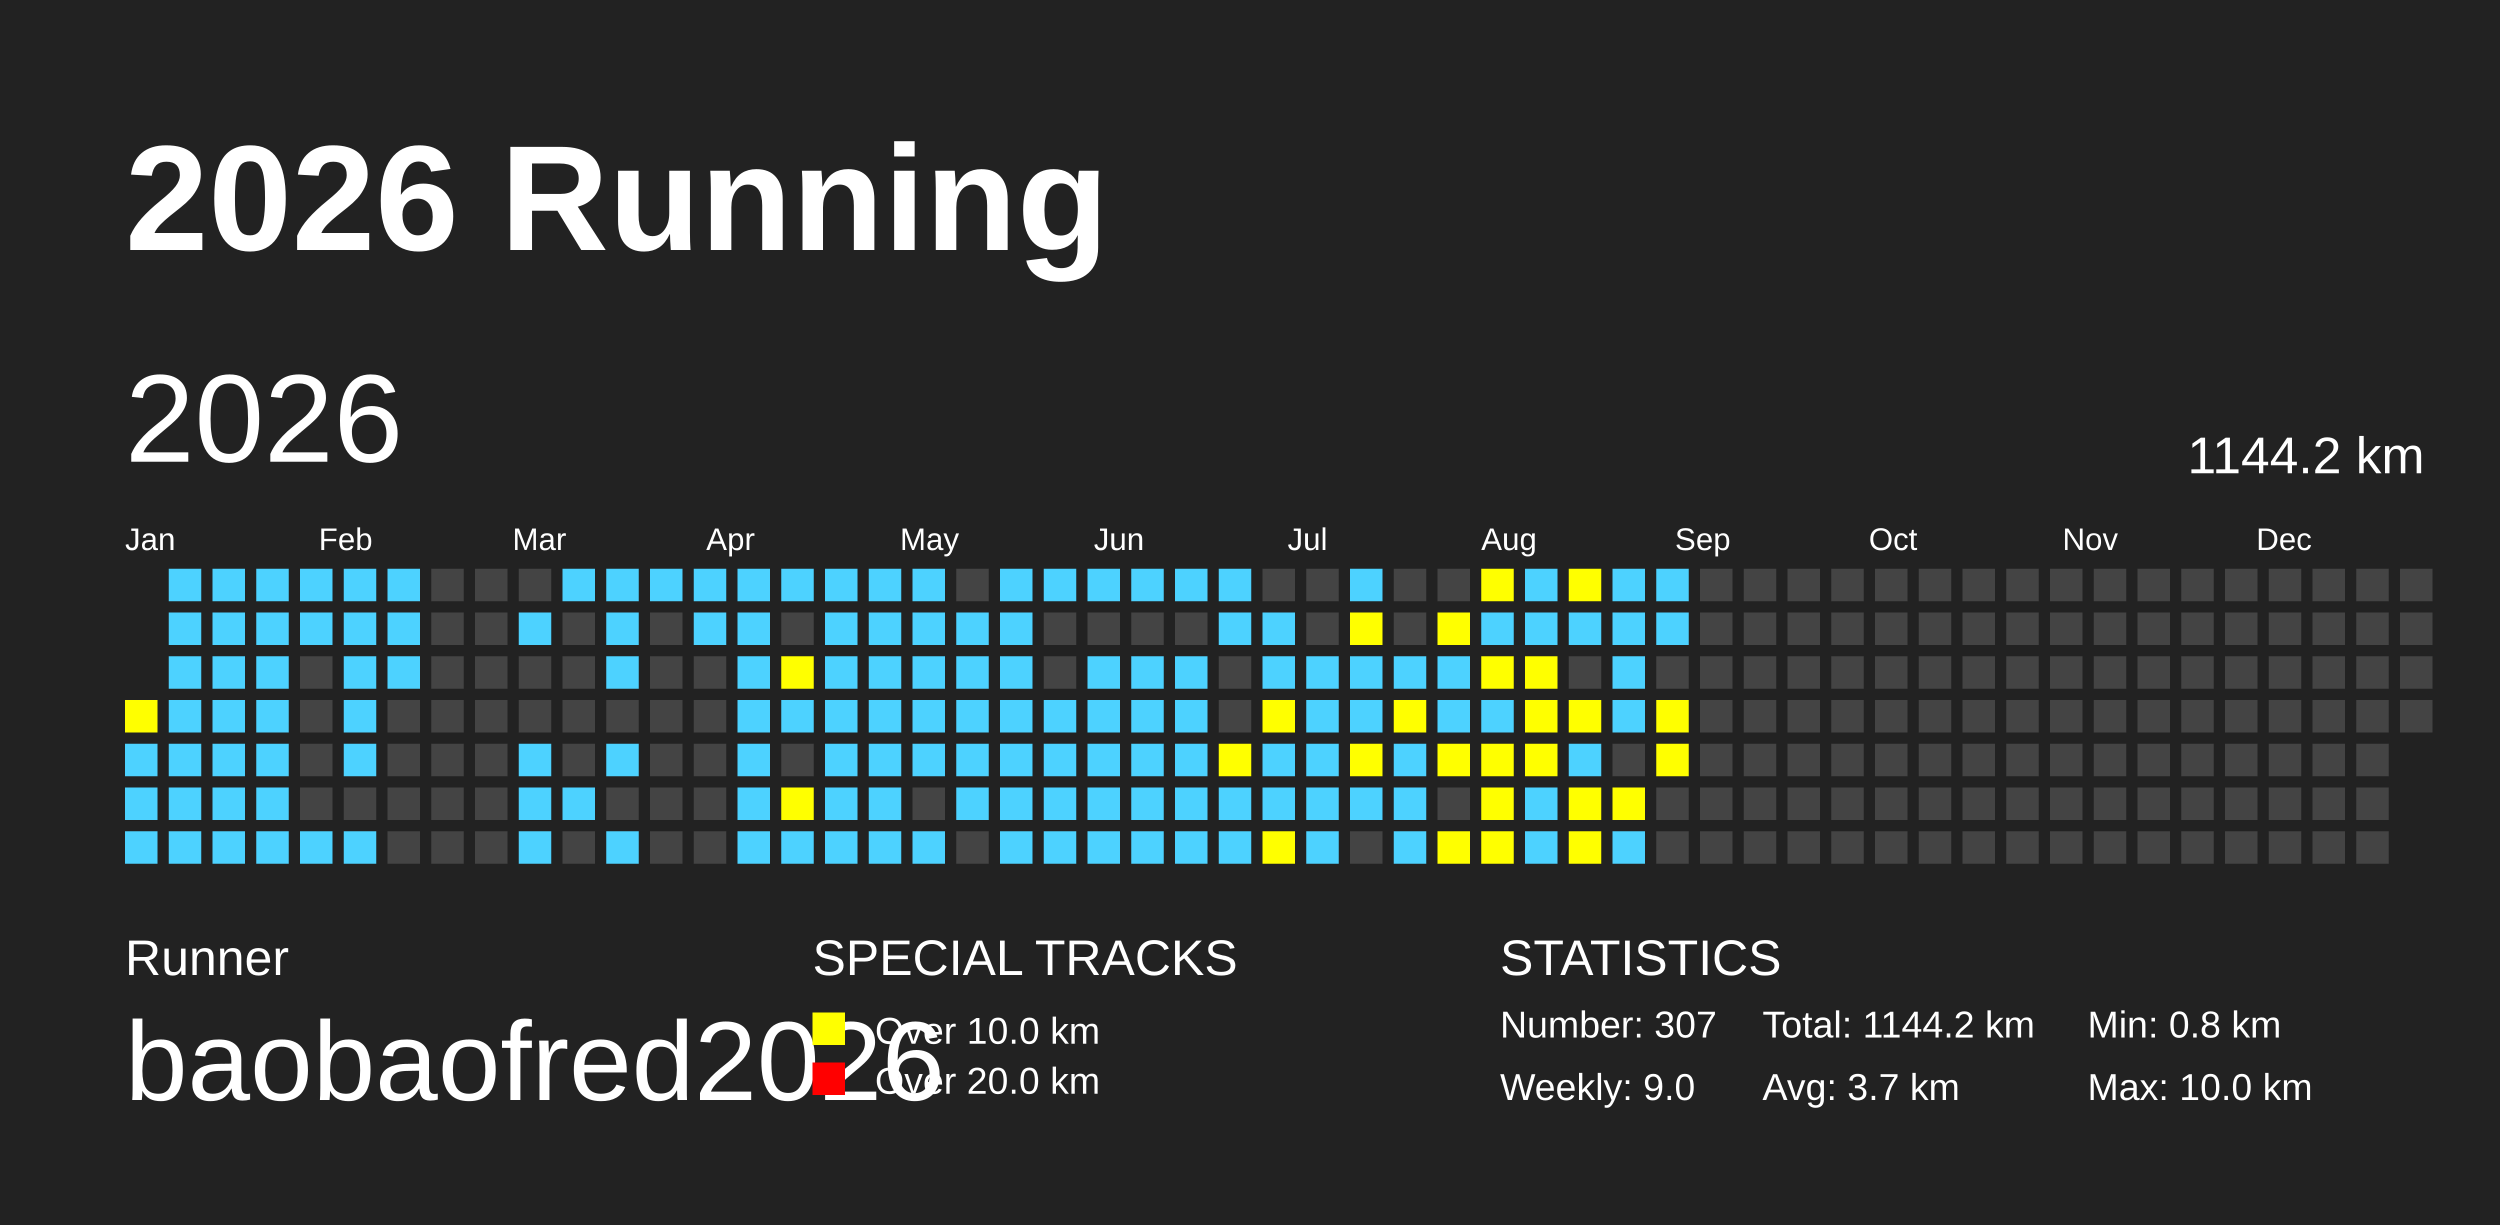
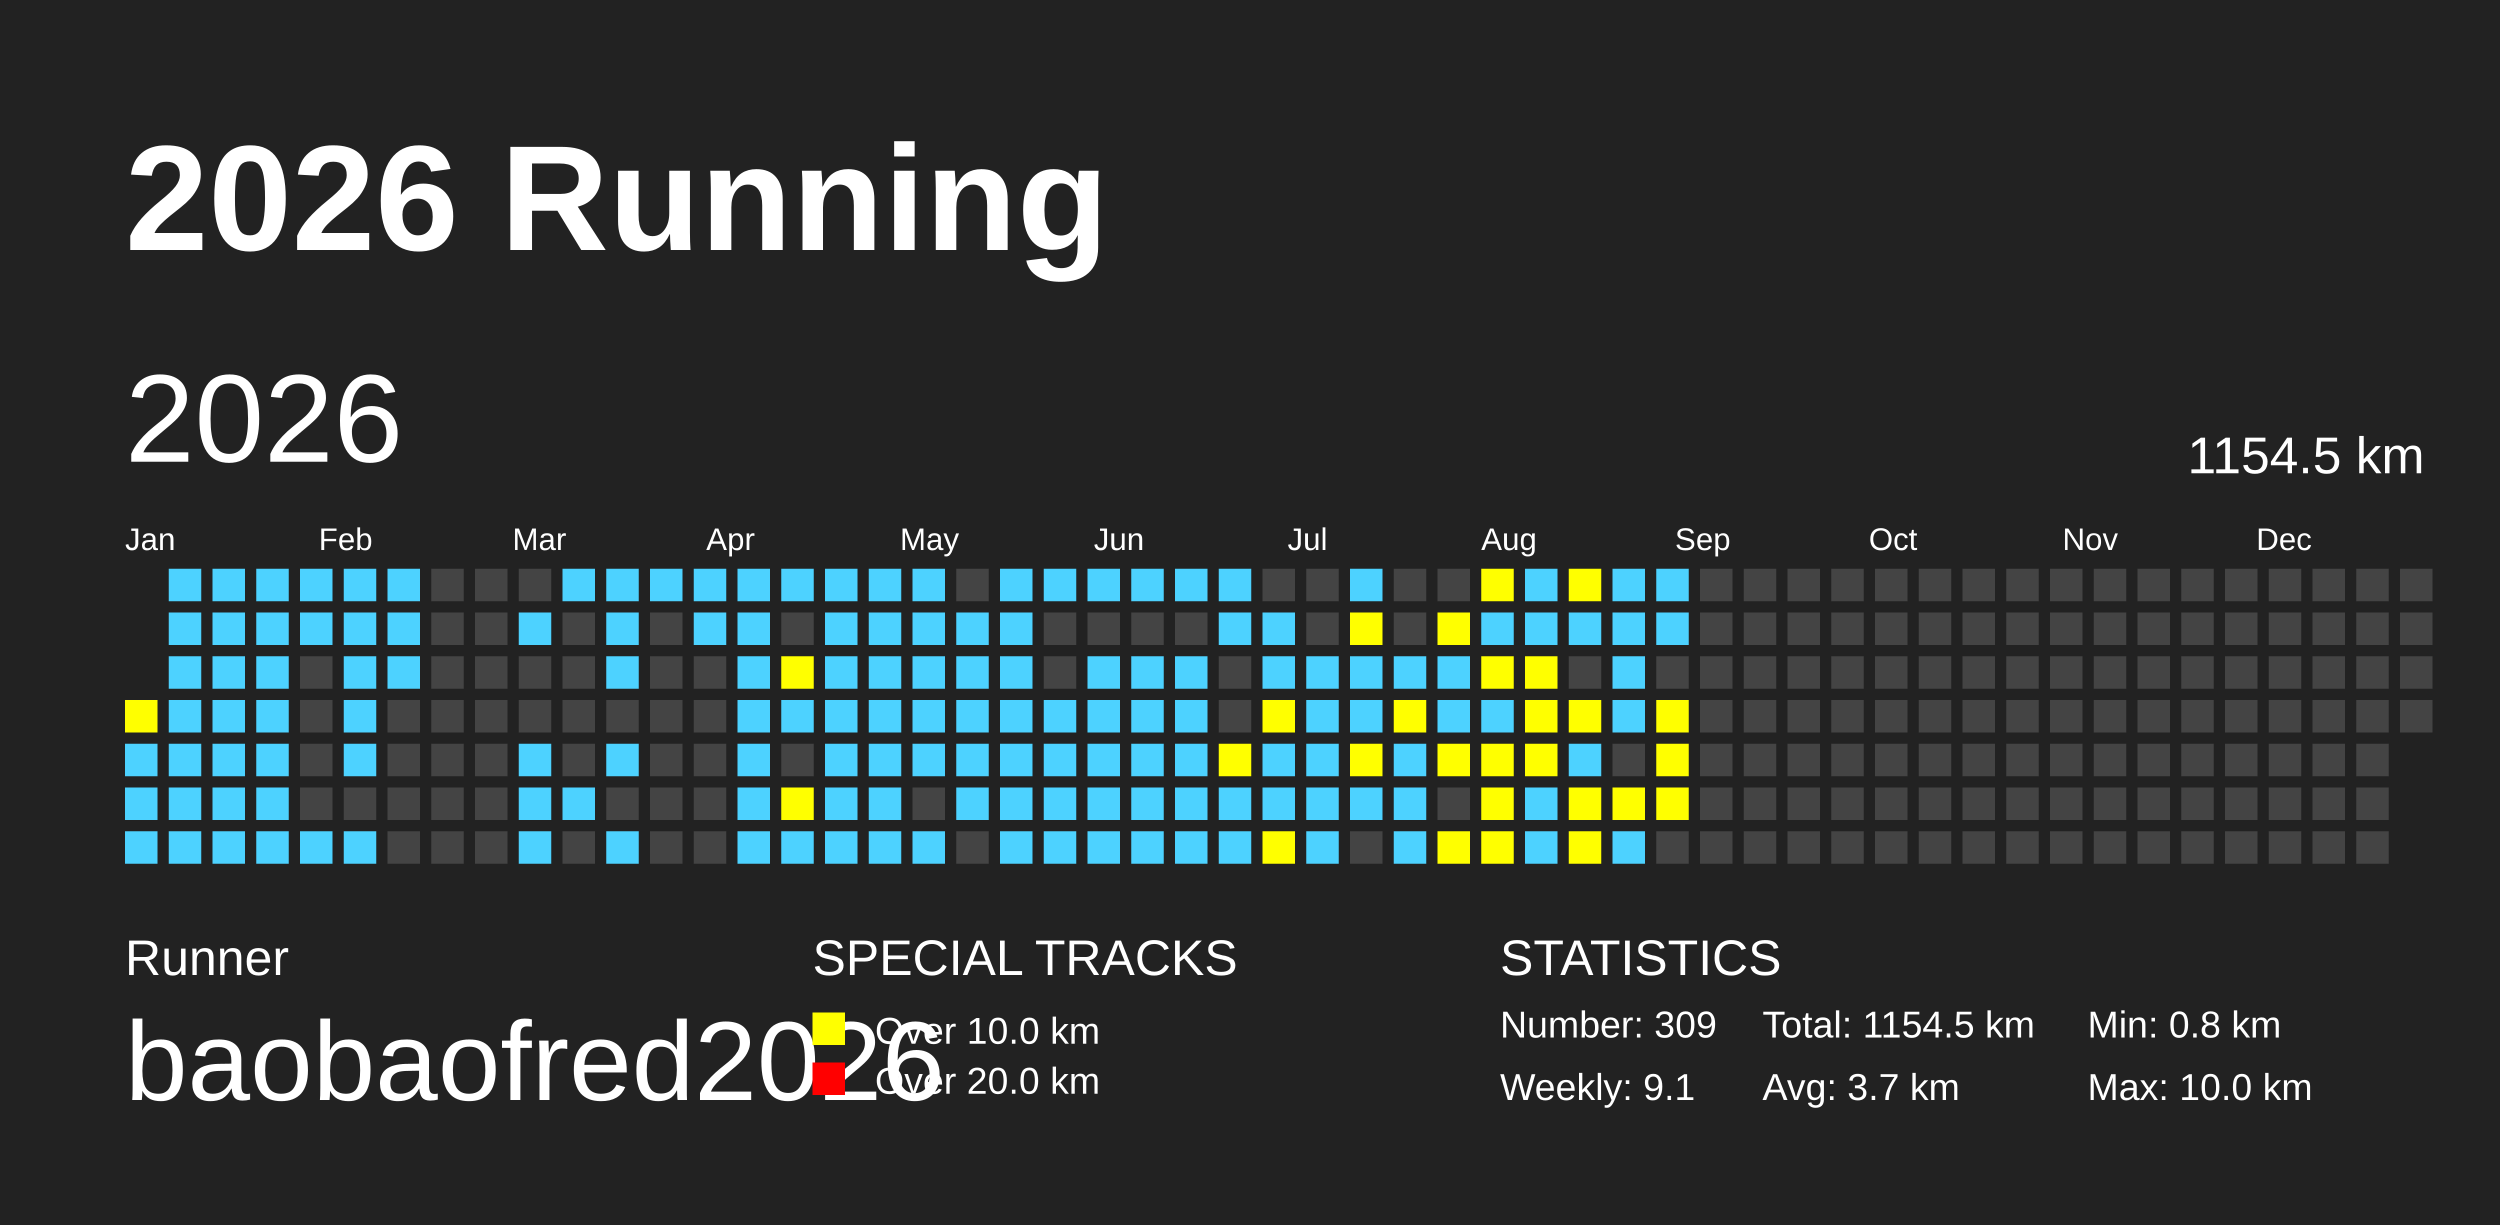
<svg xmlns="http://www.w3.org/2000/svg" baseProfile="full" height="98mm" version="1.1" viewBox="0,0,200,98" width="200mm">
  <defs />
  <rect fill="#222222" height="98" width="200" x="0" y="0" />
  <text fill="#FFFFFF" style="font-size:12px; font-family:Arial; font-weight:bold;" x="10" y="20">2026 Running</text>
  <text fill="#FFFFFF" style="font-size:4px; font-family:Arial" x="10" y="78">Runner</text>
  <text fill="#FFFFFF" style="font-size:9px; font-family:Arial" x="10" y="88">baobaofred2026</text>
  <text fill="#FFFFFF" style="font-size:4px; font-family:Arial" x="65" y="78">SPECIAL TRACKS</text>
  <rect fill="yellow" height="2.6" width="2.6" x="65" y="81" />
  <text fill="#FFFFFF" style="font-size:3px; font-family:Arial" x="70" y="83.5">Over 10.0 km</text>
  <rect fill="red" height="2.6" width="2.6" x="65" y="85" />
  <text fill="#FFFFFF" style="font-size:3px; font-family:Arial" x="70" y="87.5">Over 20.0 km</text>
  <text fill="#FFFFFF" style="font-size:4px; font-family:Arial" x="120" y="78">STATISTICS</text>
-   <text fill="#FFFFFF" style="font-size:3px; font-family:Arial" x="120" y="83">Number: 307</text>
-   <text fill="#FFFFFF" style="font-size:3px; font-family:Arial" x="120" y="88">Weekly: 9.0</text>
-   <text fill="#FFFFFF" style="font-size:3px; font-family:Arial" x="141" y="83">Total: 1144.2 km</text>
+   <text fill="#FFFFFF" style="font-size:3px; font-family:Arial" x="120" y="83">Number: 309</text>
+   <text fill="#FFFFFF" style="font-size:3px; font-family:Arial" x="120" y="88">Weekly: 9.1</text>
+   <text fill="#FFFFFF" style="font-size:3px; font-family:Arial" x="141" y="83">Total: 1154.5 km</text>
  <text fill="#FFFFFF" style="font-size:3px; font-family:Arial" x="141" y="88">Avg: 3.7 km</text>
  <text fill="#FFFFFF" style="font-size:3px; font-family:Arial" x="167" y="83">Min: 0.8 km</text>
  <text fill="#FFFFFF" style="font-size:3px; font-family:Arial" x="167" y="88">Max: 10.0 km</text>
  <text dominant-baseline="hanging" fill="#FFFFFF" style="font-size:10.0px; font-family:Arial;" x="10" y="30">2026</text>
-   <text dominant-baseline="hanging" fill="#FFFFFF" style="font-size:4.125px; font-family:Arial;" x="175" y="35">1144.2 km</text>
+   <text dominant-baseline="hanging" fill="#FFFFFF" style="font-size:4.125px; font-family:Arial;" x="175" y="35">1154.5 km</text>
  <text fill="#FFFFFF" style="font-size:2.5px; font-family:Arial" x="10.0" y="44">Jan</text>
  <text fill="#FFFFFF" style="font-size:2.5px; font-family:Arial" x="25.5" y="44">Feb</text>
  <text fill="#FFFFFF" style="font-size:2.5px; font-family:Arial" x="41.0" y="44">Mar</text>
  <text fill="#FFFFFF" style="font-size:2.5px; font-family:Arial" x="56.5" y="44">Apr</text>
  <text fill="#FFFFFF" style="font-size:2.5px; font-family:Arial" x="72.0" y="44">May</text>
  <text fill="#FFFFFF" style="font-size:2.5px; font-family:Arial" x="87.5" y="44">Jun</text>
  <text fill="#FFFFFF" style="font-size:2.5px; font-family:Arial" x="103.0" y="44">Jul</text>
  <text fill="#FFFFFF" style="font-size:2.5px; font-family:Arial" x="118.5" y="44">Aug</text>
  <text fill="#FFFFFF" style="font-size:2.5px; font-family:Arial" x="134.0" y="44">Sep</text>
  <text fill="#FFFFFF" style="font-size:2.5px; font-family:Arial" x="149.5" y="44">Oct</text>
  <text fill="#FFFFFF" style="font-size:2.5px; font-family:Arial" x="165.0" y="44">Nov</text>
  <text fill="#FFFFFF" style="font-size:2.5px; font-family:Arial" x="180.5" y="44">Dec</text>
  <rect fill="yellow" height="2.6" width="2.6" x="10.0" y="56.0" />
  <rect fill="#4DD2FF" height="2.6" width="2.6" x="10.0" y="59.5" />
  <rect fill="#4DD2FF" height="2.6" width="2.6" x="10.0" y="63.0" />
  <rect fill="#4DD2FF" height="2.6" width="2.6" x="10.0" y="66.5" />
  <rect fill="#4DD2FF" height="2.6" width="2.6" x="13.5" y="45.5" />
  <rect fill="#4DD2FF" height="2.6" width="2.6" x="13.5" y="49.0" />
  <rect fill="#4DD2FF" height="2.6" width="2.6" x="13.5" y="52.5" />
  <rect fill="#4DD2FF" height="2.6" width="2.6" x="13.5" y="56.0" />
  <rect fill="#4DD2FF" height="2.6" width="2.6" x="13.5" y="59.5" />
  <rect fill="#4DD2FF" height="2.6" width="2.6" x="13.5" y="63.0" />
  <rect fill="#4DD2FF" height="2.6" width="2.6" x="13.5" y="66.5" />
  <rect fill="#4DD2FF" height="2.6" width="2.6" x="17.0" y="45.5" />
  <rect fill="#4DD2FF" height="2.6" width="2.6" x="17.0" y="49.0" />
  <rect fill="#4DD2FF" height="2.6" width="2.6" x="17.0" y="52.5" />
  <rect fill="#4DD2FF" height="2.6" width="2.6" x="17.0" y="56.0" />
  <rect fill="#4DD2FF" height="2.6" width="2.6" x="17.0" y="59.5" />
  <rect fill="#4DD2FF" height="2.6" width="2.6" x="17.0" y="63.0" />
  <rect fill="#4DD2FF" height="2.6" width="2.6" x="17.0" y="66.5" />
  <rect fill="#4DD2FF" height="2.6" width="2.6" x="20.5" y="45.5" />
  <rect fill="#4DD2FF" height="2.6" width="2.6" x="20.5" y="49.0" />
  <rect fill="#4DD2FF" height="2.6" width="2.6" x="20.5" y="52.5" />
  <rect fill="#4DD2FF" height="2.6" width="2.6" x="20.5" y="56.0" />
  <rect fill="#4DD2FF" height="2.6" width="2.6" x="20.5" y="59.5" />
  <rect fill="#4DD2FF" height="2.6" width="2.6" x="20.5" y="63.0" />
  <rect fill="#4DD2FF" height="2.6" width="2.6" x="20.5" y="66.5" />
  <rect fill="#4DD2FF" height="2.6" width="2.6" x="24.0" y="45.5" />
  <rect fill="#4DD2FF" height="2.6" width="2.6" x="24.0" y="49.0" />
  <rect fill="#444444" height="2.6" width="2.6" x="24.0" y="52.5" />
  <rect fill="#444444" height="2.6" width="2.6" x="24.0" y="56.0" />
  <rect fill="#444444" height="2.6" width="2.6" x="24.0" y="59.5" />
  <rect fill="#444444" height="2.6" width="2.6" x="24.0" y="63.0" />
  <rect fill="#4DD2FF" height="2.6" width="2.6" x="24.0" y="66.5" />
  <rect fill="#4DD2FF" height="2.6" width="2.6" x="27.5" y="45.5" />
  <rect fill="#4DD2FF" height="2.6" width="2.6" x="27.5" y="49.0" />
  <rect fill="#4DD2FF" height="2.6" width="2.6" x="27.5" y="52.5" />
  <rect fill="#4DD2FF" height="2.6" width="2.6" x="27.5" y="56.0" />
  <rect fill="#4DD2FF" height="2.6" width="2.6" x="27.5" y="59.5" />
  <rect fill="#444444" height="2.6" width="2.6" x="27.5" y="63.0" />
  <rect fill="#4DD2FF" height="2.6" width="2.6" x="27.5" y="66.5" />
  <rect fill="#4DD2FF" height="2.6" width="2.6" x="31.0" y="45.5" />
  <rect fill="#4DD2FF" height="2.6" width="2.6" x="31.0" y="49.0" />
  <rect fill="#4DD2FF" height="2.6" width="2.6" x="31.0" y="52.5" />
  <rect fill="#444444" height="2.6" width="2.6" x="31.0" y="56.0" />
  <rect fill="#444444" height="2.6" width="2.6" x="31.0" y="59.5" />
  <rect fill="#444444" height="2.6" width="2.6" x="31.0" y="63.0" />
  <rect fill="#444444" height="2.6" width="2.6" x="31.0" y="66.5" />
  <rect fill="#444444" height="2.6" width="2.6" x="34.5" y="45.5" />
  <rect fill="#444444" height="2.6" width="2.6" x="34.5" y="49.0" />
  <rect fill="#444444" height="2.6" width="2.6" x="34.5" y="52.5" />
  <rect fill="#444444" height="2.6" width="2.6" x="34.5" y="56.0" />
  <rect fill="#444444" height="2.6" width="2.6" x="34.5" y="59.5" />
  <rect fill="#444444" height="2.6" width="2.6" x="34.5" y="63.0" />
  <rect fill="#444444" height="2.6" width="2.6" x="34.5" y="66.5" />
  <rect fill="#444444" height="2.6" width="2.6" x="38.0" y="45.5" />
  <rect fill="#444444" height="2.6" width="2.6" x="38.0" y="49.0" />
  <rect fill="#444444" height="2.6" width="2.6" x="38.0" y="52.5" />
  <rect fill="#444444" height="2.6" width="2.6" x="38.0" y="56.0" />
  <rect fill="#444444" height="2.6" width="2.6" x="38.0" y="59.5" />
  <rect fill="#444444" height="2.6" width="2.6" x="38.0" y="63.0" />
  <rect fill="#444444" height="2.6" width="2.6" x="38.0" y="66.5" />
  <rect fill="#444444" height="2.6" width="2.6" x="41.5" y="45.5" />
  <rect fill="#4DD2FF" height="2.6" width="2.6" x="41.5" y="49.0" />
  <rect fill="#444444" height="2.6" width="2.6" x="41.5" y="52.5" />
  <rect fill="#444444" height="2.6" width="2.6" x="41.5" y="56.0" />
  <rect fill="#4DD2FF" height="2.6" width="2.6" x="41.5" y="59.5" />
  <rect fill="#4DD2FF" height="2.6" width="2.6" x="41.5" y="63.0" />
  <rect fill="#4DD2FF" height="2.6" width="2.6" x="41.5" y="66.5" />
  <rect fill="#4DD2FF" height="2.6" width="2.6" x="45.0" y="45.5" />
  <rect fill="#444444" height="2.6" width="2.6" x="45.0" y="49.0" />
  <rect fill="#444444" height="2.6" width="2.6" x="45.0" y="52.5" />
  <rect fill="#444444" height="2.6" width="2.6" x="45.0" y="56.0" />
  <rect fill="#444444" height="2.6" width="2.6" x="45.0" y="59.5" />
  <rect fill="#4DD2FF" height="2.6" width="2.6" x="45.0" y="63.0" />
  <rect fill="#444444" height="2.6" width="2.6" x="45.0" y="66.5" />
  <rect fill="#4DD2FF" height="2.6" width="2.6" x="48.5" y="45.5" />
  <rect fill="#4DD2FF" height="2.6" width="2.6" x="48.5" y="49.0" />
  <rect fill="#4DD2FF" height="2.6" width="2.6" x="48.5" y="52.5" />
  <rect fill="#444444" height="2.6" width="2.6" x="48.5" y="56.0" />
  <rect fill="#4DD2FF" height="2.6" width="2.6" x="48.5" y="59.5" />
  <rect fill="#444444" height="2.6" width="2.6" x="48.5" y="63.0" />
  <rect fill="#4DD2FF" height="2.6" width="2.6" x="48.5" y="66.5" />
  <rect fill="#4DD2FF" height="2.6" width="2.6" x="52.0" y="45.5" />
  <rect fill="#444444" height="2.6" width="2.6" x="52.0" y="49.0" />
  <rect fill="#444444" height="2.6" width="2.6" x="52.0" y="52.5" />
  <rect fill="#444444" height="2.6" width="2.6" x="52.0" y="56.0" />
  <rect fill="#444444" height="2.6" width="2.6" x="52.0" y="59.5" />
  <rect fill="#444444" height="2.6" width="2.6" x="52.0" y="63.0" />
  <rect fill="#444444" height="2.6" width="2.6" x="52.0" y="66.5" />
  <rect fill="#4DD2FF" height="2.6" width="2.6" x="55.5" y="45.5" />
  <rect fill="#4DD2FF" height="2.6" width="2.6" x="55.5" y="49.0" />
  <rect fill="#444444" height="2.6" width="2.6" x="55.5" y="52.5" />
  <rect fill="#444444" height="2.6" width="2.6" x="55.5" y="56.0" />
  <rect fill="#444444" height="2.6" width="2.6" x="55.5" y="59.5" />
  <rect fill="#444444" height="2.6" width="2.6" x="55.5" y="63.0" />
  <rect fill="#444444" height="2.6" width="2.6" x="55.5" y="66.5" />
  <rect fill="#4DD2FF" height="2.6" width="2.6" x="59.0" y="45.5" />
  <rect fill="#4DD2FF" height="2.6" width="2.6" x="59.0" y="49.0" />
  <rect fill="#4DD2FF" height="2.6" width="2.6" x="59.0" y="52.5" />
  <rect fill="#4DD2FF" height="2.6" width="2.6" x="59.0" y="56.0" />
  <rect fill="#4DD2FF" height="2.6" width="2.6" x="59.0" y="59.5" />
  <rect fill="#4DD2FF" height="2.6" width="2.6" x="59.0" y="63.0" />
  <rect fill="#4DD2FF" height="2.6" width="2.6" x="59.0" y="66.5" />
  <rect fill="#4DD2FF" height="2.6" width="2.6" x="62.5" y="45.5" />
  <rect fill="#444444" height="2.6" width="2.6" x="62.5" y="49.0" />
  <rect fill="yellow" height="2.6" width="2.6" x="62.5" y="52.5" />
  <rect fill="#4DD2FF" height="2.6" width="2.6" x="62.5" y="56.0" />
  <rect fill="#444444" height="2.6" width="2.6" x="62.5" y="59.5" />
  <rect fill="yellow" height="2.6" width="2.6" x="62.5" y="63.0" />
  <rect fill="#4DD2FF" height="2.6" width="2.6" x="62.5" y="66.5" />
  <rect fill="#4DD2FF" height="2.6" width="2.6" x="66.0" y="45.5" />
  <rect fill="#4DD2FF" height="2.6" width="2.6" x="66.0" y="49.0" />
  <rect fill="#4DD2FF" height="2.6" width="2.6" x="66.0" y="52.5" />
  <rect fill="#4DD2FF" height="2.6" width="2.6" x="66.0" y="56.0" />
  <rect fill="#4DD2FF" height="2.6" width="2.6" x="66.0" y="59.5" />
  <rect fill="#4DD2FF" height="2.6" width="2.6" x="66.0" y="63.0" />
  <rect fill="#4DD2FF" height="2.6" width="2.6" x="66.0" y="66.5" />
  <rect fill="#4DD2FF" height="2.6" width="2.6" x="69.5" y="45.5" />
  <rect fill="#4DD2FF" height="2.6" width="2.6" x="69.5" y="49.0" />
  <rect fill="#4DD2FF" height="2.6" width="2.6" x="69.5" y="52.5" />
  <rect fill="#4DD2FF" height="2.6" width="2.6" x="69.5" y="56.0" />
  <rect fill="#4DD2FF" height="2.6" width="2.6" x="69.5" y="59.5" />
  <rect fill="#4DD2FF" height="2.6" width="2.6" x="69.5" y="63.0" />
  <rect fill="#4DD2FF" height="2.6" width="2.6" x="69.5" y="66.5" />
  <rect fill="#4DD2FF" height="2.6" width="2.6" x="73.0" y="45.5" />
  <rect fill="#4DD2FF" height="2.6" width="2.6" x="73.0" y="49.0" />
  <rect fill="#4DD2FF" height="2.6" width="2.6" x="73.0" y="52.5" />
  <rect fill="#4DD2FF" height="2.6" width="2.6" x="73.0" y="56.0" />
  <rect fill="#4DD2FF" height="2.6" width="2.6" x="73.0" y="59.5" />
  <rect fill="#444444" height="2.6" width="2.6" x="73.0" y="63.0" />
  <rect fill="#4DD2FF" height="2.6" width="2.6" x="73.0" y="66.5" />
  <rect fill="#444444" height="2.6" width="2.6" x="76.5" y="45.5" />
  <rect fill="#4DD2FF" height="2.6" width="2.6" x="76.5" y="49.0" />
  <rect fill="#4DD2FF" height="2.6" width="2.6" x="76.5" y="52.5" />
  <rect fill="#4DD2FF" height="2.6" width="2.6" x="76.5" y="56.0" />
  <rect fill="#4DD2FF" height="2.6" width="2.6" x="76.5" y="59.5" />
  <rect fill="#4DD2FF" height="2.6" width="2.6" x="76.5" y="63.0" />
  <rect fill="#444444" height="2.6" width="2.6" x="76.5" y="66.5" />
  <rect fill="#4DD2FF" height="2.6" width="2.6" x="80.0" y="45.5" />
  <rect fill="#4DD2FF" height="2.6" width="2.6" x="80.0" y="49.0" />
  <rect fill="#4DD2FF" height="2.6" width="2.6" x="80.0" y="52.5" />
  <rect fill="#4DD2FF" height="2.6" width="2.6" x="80.0" y="56.0" />
  <rect fill="#4DD2FF" height="2.6" width="2.6" x="80.0" y="59.5" />
  <rect fill="#4DD2FF" height="2.6" width="2.6" x="80.0" y="63.0" />
  <rect fill="#4DD2FF" height="2.6" width="2.6" x="80.0" y="66.5" />
  <rect fill="#4DD2FF" height="2.6" width="2.6" x="83.5" y="45.5" />
  <rect fill="#444444" height="2.6" width="2.6" x="83.5" y="49.0" />
  <rect fill="#444444" height="2.6" width="2.6" x="83.5" y="52.5" />
  <rect fill="#4DD2FF" height="2.6" width="2.6" x="83.5" y="56.0" />
  <rect fill="#4DD2FF" height="2.6" width="2.6" x="83.5" y="59.5" />
  <rect fill="#4DD2FF" height="2.6" width="2.6" x="83.5" y="63.0" />
  <rect fill="#4DD2FF" height="2.6" width="2.6" x="83.5" y="66.5" />
  <rect fill="#4DD2FF" height="2.6" width="2.6" x="87.0" y="45.5" />
  <rect fill="#444444" height="2.6" width="2.6" x="87.0" y="49.0" />
  <rect fill="#4DD2FF" height="2.6" width="2.6" x="87.0" y="52.5" />
  <rect fill="#4DD2FF" height="2.6" width="2.6" x="87.0" y="56.0" />
  <rect fill="#4DD2FF" height="2.6" width="2.6" x="87.0" y="59.5" />
  <rect fill="#4DD2FF" height="2.6" width="2.6" x="87.0" y="63.0" />
  <rect fill="#4DD2FF" height="2.6" width="2.6" x="87.0" y="66.5" />
  <rect fill="#4DD2FF" height="2.6" width="2.6" x="90.5" y="45.5" />
  <rect fill="#444444" height="2.6" width="2.6" x="90.5" y="49.0" />
  <rect fill="#4DD2FF" height="2.6" width="2.6" x="90.5" y="52.5" />
  <rect fill="#4DD2FF" height="2.6" width="2.6" x="90.5" y="56.0" />
  <rect fill="#4DD2FF" height="2.6" width="2.6" x="90.5" y="59.5" />
  <rect fill="#4DD2FF" height="2.6" width="2.6" x="90.5" y="63.0" />
  <rect fill="#4DD2FF" height="2.6" width="2.6" x="90.5" y="66.5" />
  <rect fill="#4DD2FF" height="2.6" width="2.6" x="94.0" y="45.5" />
  <rect fill="#444444" height="2.6" width="2.6" x="94.0" y="49.0" />
  <rect fill="#4DD2FF" height="2.6" width="2.6" x="94.0" y="52.5" />
  <rect fill="#4DD2FF" height="2.6" width="2.6" x="94.0" y="56.0" />
  <rect fill="#4DD2FF" height="2.6" width="2.6" x="94.0" y="59.5" />
  <rect fill="#4DD2FF" height="2.6" width="2.6" x="94.0" y="63.0" />
  <rect fill="#4DD2FF" height="2.6" width="2.6" x="94.0" y="66.5" />
  <rect fill="#4DD2FF" height="2.6" width="2.6" x="97.5" y="45.5" />
  <rect fill="#4DD2FF" height="2.6" width="2.6" x="97.5" y="49.0" />
  <rect fill="#444444" height="2.6" width="2.6" x="97.5" y="52.5" />
  <rect fill="#444444" height="2.6" width="2.6" x="97.5" y="56.0" />
  <rect fill="yellow" height="2.6" width="2.6" x="97.5" y="59.5" />
  <rect fill="#4DD2FF" height="2.6" width="2.6" x="97.5" y="63.0" />
  <rect fill="#4DD2FF" height="2.6" width="2.6" x="97.5" y="66.5" />
  <rect fill="#444444" height="2.6" width="2.6" x="101.0" y="45.5" />
  <rect fill="#4DD2FF" height="2.6" width="2.6" x="101.0" y="49.0" />
  <rect fill="#4DD2FF" height="2.6" width="2.6" x="101.0" y="52.5" />
  <rect fill="yellow" height="2.6" width="2.6" x="101.0" y="56.0" />
  <rect fill="#4DD2FF" height="2.6" width="2.6" x="101.0" y="59.5" />
  <rect fill="#4DD2FF" height="2.6" width="2.6" x="101.0" y="63.0" />
  <rect fill="yellow" height="2.6" width="2.6" x="101.0" y="66.5" />
  <rect fill="#444444" height="2.6" width="2.6" x="104.5" y="45.5" />
  <rect fill="#444444" height="2.6" width="2.6" x="104.5" y="49.0" />
  <rect fill="#4DD2FF" height="2.6" width="2.6" x="104.5" y="52.5" />
  <rect fill="#4DD2FF" height="2.6" width="2.6" x="104.5" y="56.0" />
  <rect fill="#4DD2FF" height="2.6" width="2.6" x="104.5" y="59.5" />
  <rect fill="#4DD2FF" height="2.6" width="2.6" x="104.5" y="63.0" />
  <rect fill="#4DD2FF" height="2.6" width="2.6" x="104.5" y="66.5" />
  <rect fill="#4DD2FF" height="2.6" width="2.6" x="108.0" y="45.5" />
  <rect fill="yellow" height="2.6" width="2.6" x="108.0" y="49.0" />
  <rect fill="#4DD2FF" height="2.6" width="2.6" x="108.0" y="52.5" />
  <rect fill="#4DD2FF" height="2.6" width="2.6" x="108.0" y="56.0" />
  <rect fill="yellow" height="2.6" width="2.6" x="108.0" y="59.5" />
  <rect fill="#4DD2FF" height="2.6" width="2.6" x="108.0" y="63.0" />
  <rect fill="#444444" height="2.6" width="2.6" x="108.0" y="66.5" />
  <rect fill="#444444" height="2.6" width="2.6" x="111.5" y="45.5" />
  <rect fill="#444444" height="2.6" width="2.6" x="111.5" y="49.0" />
  <rect fill="#4DD2FF" height="2.6" width="2.6" x="111.5" y="52.5" />
  <rect fill="yellow" height="2.6" width="2.6" x="111.5" y="56.0" />
  <rect fill="#4DD2FF" height="2.6" width="2.6" x="111.5" y="59.5" />
  <rect fill="#4DD2FF" height="2.6" width="2.6" x="111.5" y="63.0" />
  <rect fill="#4DD2FF" height="2.6" width="2.6" x="111.5" y="66.5" />
  <rect fill="#444444" height="2.6" width="2.6" x="115.0" y="45.5" />
  <rect fill="yellow" height="2.6" width="2.6" x="115.0" y="49.0" />
  <rect fill="#4DD2FF" height="2.6" width="2.6" x="115.0" y="52.5" />
  <rect fill="#4DD2FF" height="2.6" width="2.6" x="115.0" y="56.0" />
  <rect fill="yellow" height="2.6" width="2.6" x="115.0" y="59.5" />
  <rect fill="#444444" height="2.6" width="2.6" x="115.0" y="63.0" />
  <rect fill="yellow" height="2.6" width="2.6" x="115.0" y="66.5" />
  <rect fill="yellow" height="2.6" width="2.6" x="118.5" y="45.5" />
  <rect fill="#4DD2FF" height="2.6" width="2.6" x="118.5" y="49.0" />
  <rect fill="yellow" height="2.6" width="2.6" x="118.5" y="52.5" />
  <rect fill="#4DD2FF" height="2.6" width="2.6" x="118.5" y="56.0" />
  <rect fill="yellow" height="2.6" width="2.6" x="118.5" y="59.5" />
  <rect fill="yellow" height="2.6" width="2.6" x="118.5" y="63.0" />
  <rect fill="yellow" height="2.6" width="2.6" x="118.5" y="66.5" />
  <rect fill="#4DD2FF" height="2.6" width="2.6" x="122.0" y="45.5" />
  <rect fill="#4DD2FF" height="2.6" width="2.6" x="122.0" y="49.0" />
  <rect fill="yellow" height="2.6" width="2.6" x="122.0" y="52.5" />
  <rect fill="yellow" height="2.6" width="2.6" x="122.0" y="56.0" />
  <rect fill="yellow" height="2.6" width="2.6" x="122.0" y="59.5" />
  <rect fill="#4DD2FF" height="2.6" width="2.6" x="122.0" y="63.0" />
  <rect fill="#4DD2FF" height="2.6" width="2.6" x="122.0" y="66.5" />
  <rect fill="yellow" height="2.6" width="2.6" x="125.5" y="45.5" />
  <rect fill="#4DD2FF" height="2.6" width="2.6" x="125.5" y="49.0" />
  <rect fill="#444444" height="2.6" width="2.6" x="125.5" y="52.5" />
  <rect fill="yellow" height="2.6" width="2.6" x="125.5" y="56.0" />
  <rect fill="#4DD2FF" height="2.6" width="2.6" x="125.5" y="59.5" />
  <rect fill="yellow" height="2.6" width="2.6" x="125.5" y="63.0" />
  <rect fill="yellow" height="2.6" width="2.6" x="125.5" y="66.5" />
  <rect fill="#4DD2FF" height="2.6" width="2.6" x="129.0" y="45.5" />
  <rect fill="#4DD2FF" height="2.6" width="2.6" x="129.0" y="49.0" />
  <rect fill="#4DD2FF" height="2.6" width="2.6" x="129.0" y="52.5" />
  <rect fill="#4DD2FF" height="2.6" width="2.6" x="129.0" y="56.0" />
  <rect fill="#444444" height="2.6" width="2.6" x="129.0" y="59.5" />
  <rect fill="yellow" height="2.6" width="2.6" x="129.0" y="63.0" />
  <rect fill="#4DD2FF" height="2.6" width="2.6" x="129.0" y="66.5" />
  <rect fill="#4DD2FF" height="2.6" width="2.6" x="132.5" y="45.5" />
  <rect fill="#4DD2FF" height="2.6" width="2.6" x="132.5" y="49.0" />
  <rect fill="#444444" height="2.6" width="2.6" x="132.5" y="52.5" />
  <rect fill="yellow" height="2.6" width="2.6" x="132.5" y="56.0" />
  <rect fill="yellow" height="2.6" width="2.6" x="132.5" y="59.5" />
-   <rect fill="#444444" height="2.6" width="2.6" x="132.5" y="63.0" />
+   <rect fill="yellow" height="2.6" width="2.6" x="132.5" y="63.0" />
  <rect fill="#444444" height="2.6" width="2.6" x="132.5" y="66.5" />
  <rect fill="#444444" height="2.6" width="2.6" x="136.0" y="45.5" />
  <rect fill="#444444" height="2.6" width="2.6" x="136.0" y="49.0" />
  <rect fill="#444444" height="2.6" width="2.6" x="136.0" y="52.5" />
  <rect fill="#444444" height="2.6" width="2.6" x="136.0" y="56.0" />
  <rect fill="#444444" height="2.6" width="2.6" x="136.0" y="59.5" />
  <rect fill="#444444" height="2.6" width="2.6" x="136.0" y="63.0" />
  <rect fill="#444444" height="2.6" width="2.6" x="136.0" y="66.5" />
  <rect fill="#444444" height="2.6" width="2.6" x="139.5" y="45.5" />
  <rect fill="#444444" height="2.6" width="2.6" x="139.5" y="49.0" />
  <rect fill="#444444" height="2.6" width="2.6" x="139.5" y="52.5" />
  <rect fill="#444444" height="2.6" width="2.6" x="139.5" y="56.0" />
  <rect fill="#444444" height="2.6" width="2.6" x="139.5" y="59.5" />
  <rect fill="#444444" height="2.6" width="2.6" x="139.5" y="63.0" />
  <rect fill="#444444" height="2.6" width="2.6" x="139.5" y="66.5" />
  <rect fill="#444444" height="2.6" width="2.6" x="143.0" y="45.5" />
  <rect fill="#444444" height="2.6" width="2.6" x="143.0" y="49.0" />
  <rect fill="#444444" height="2.6" width="2.6" x="143.0" y="52.5" />
  <rect fill="#444444" height="2.6" width="2.6" x="143.0" y="56.0" />
  <rect fill="#444444" height="2.6" width="2.6" x="143.0" y="59.5" />
  <rect fill="#444444" height="2.6" width="2.6" x="143.0" y="63.0" />
  <rect fill="#444444" height="2.6" width="2.6" x="143.0" y="66.5" />
  <rect fill="#444444" height="2.6" width="2.6" x="146.5" y="45.5" />
  <rect fill="#444444" height="2.6" width="2.6" x="146.5" y="49.0" />
  <rect fill="#444444" height="2.6" width="2.6" x="146.5" y="52.5" />
  <rect fill="#444444" height="2.6" width="2.6" x="146.5" y="56.0" />
  <rect fill="#444444" height="2.6" width="2.6" x="146.5" y="59.5" />
  <rect fill="#444444" height="2.6" width="2.6" x="146.5" y="63.0" />
  <rect fill="#444444" height="2.6" width="2.6" x="146.5" y="66.5" />
  <rect fill="#444444" height="2.6" width="2.6" x="150.0" y="45.5" />
  <rect fill="#444444" height="2.6" width="2.6" x="150.0" y="49.0" />
  <rect fill="#444444" height="2.6" width="2.6" x="150.0" y="52.5" />
  <rect fill="#444444" height="2.6" width="2.6" x="150.0" y="56.0" />
  <rect fill="#444444" height="2.6" width="2.6" x="150.0" y="59.5" />
  <rect fill="#444444" height="2.6" width="2.6" x="150.0" y="63.0" />
  <rect fill="#444444" height="2.6" width="2.6" x="150.0" y="66.5" />
  <rect fill="#444444" height="2.6" width="2.6" x="153.5" y="45.5" />
  <rect fill="#444444" height="2.6" width="2.6" x="153.5" y="49.0" />
  <rect fill="#444444" height="2.6" width="2.6" x="153.5" y="52.5" />
  <rect fill="#444444" height="2.6" width="2.6" x="153.5" y="56.0" />
  <rect fill="#444444" height="2.6" width="2.6" x="153.5" y="59.5" />
  <rect fill="#444444" height="2.6" width="2.6" x="153.5" y="63.0" />
  <rect fill="#444444" height="2.6" width="2.6" x="153.5" y="66.5" />
  <rect fill="#444444" height="2.6" width="2.6" x="157.0" y="45.5" />
  <rect fill="#444444" height="2.6" width="2.6" x="157.0" y="49.0" />
  <rect fill="#444444" height="2.6" width="2.6" x="157.0" y="52.5" />
  <rect fill="#444444" height="2.6" width="2.6" x="157.0" y="56.0" />
  <rect fill="#444444" height="2.6" width="2.6" x="157.0" y="59.5" />
  <rect fill="#444444" height="2.6" width="2.6" x="157.0" y="63.0" />
  <rect fill="#444444" height="2.6" width="2.6" x="157.0" y="66.5" />
  <rect fill="#444444" height="2.6" width="2.6" x="160.5" y="45.5" />
  <rect fill="#444444" height="2.6" width="2.6" x="160.5" y="49.0" />
  <rect fill="#444444" height="2.6" width="2.6" x="160.5" y="52.5" />
  <rect fill="#444444" height="2.6" width="2.6" x="160.5" y="56.0" />
  <rect fill="#444444" height="2.6" width="2.6" x="160.5" y="59.5" />
  <rect fill="#444444" height="2.6" width="2.6" x="160.5" y="63.0" />
  <rect fill="#444444" height="2.6" width="2.6" x="160.5" y="66.5" />
  <rect fill="#444444" height="2.6" width="2.6" x="164.0" y="45.5" />
  <rect fill="#444444" height="2.6" width="2.6" x="164.0" y="49.0" />
  <rect fill="#444444" height="2.6" width="2.6" x="164.0" y="52.5" />
  <rect fill="#444444" height="2.6" width="2.6" x="164.0" y="56.0" />
  <rect fill="#444444" height="2.6" width="2.6" x="164.0" y="59.5" />
  <rect fill="#444444" height="2.6" width="2.6" x="164.0" y="63.0" />
  <rect fill="#444444" height="2.6" width="2.6" x="164.0" y="66.5" />
  <rect fill="#444444" height="2.6" width="2.6" x="167.5" y="45.5" />
  <rect fill="#444444" height="2.6" width="2.6" x="167.5" y="49.0" />
  <rect fill="#444444" height="2.6" width="2.6" x="167.5" y="52.5" />
  <rect fill="#444444" height="2.6" width="2.6" x="167.5" y="56.0" />
  <rect fill="#444444" height="2.6" width="2.6" x="167.5" y="59.5" />
  <rect fill="#444444" height="2.6" width="2.6" x="167.5" y="63.0" />
  <rect fill="#444444" height="2.6" width="2.6" x="167.5" y="66.5" />
  <rect fill="#444444" height="2.6" width="2.6" x="171.0" y="45.5" />
  <rect fill="#444444" height="2.6" width="2.6" x="171.0" y="49.0" />
  <rect fill="#444444" height="2.6" width="2.6" x="171.0" y="52.5" />
  <rect fill="#444444" height="2.6" width="2.6" x="171.0" y="56.0" />
  <rect fill="#444444" height="2.6" width="2.6" x="171.0" y="59.5" />
  <rect fill="#444444" height="2.6" width="2.6" x="171.0" y="63.0" />
  <rect fill="#444444" height="2.6" width="2.6" x="171.0" y="66.5" />
  <rect fill="#444444" height="2.6" width="2.6" x="174.5" y="45.5" />
  <rect fill="#444444" height="2.6" width="2.6" x="174.5" y="49.0" />
  <rect fill="#444444" height="2.6" width="2.6" x="174.5" y="52.5" />
  <rect fill="#444444" height="2.6" width="2.6" x="174.5" y="56.0" />
  <rect fill="#444444" height="2.6" width="2.6" x="174.5" y="59.5" />
  <rect fill="#444444" height="2.6" width="2.6" x="174.5" y="63.0" />
  <rect fill="#444444" height="2.6" width="2.6" x="174.5" y="66.5" />
  <rect fill="#444444" height="2.6" width="2.6" x="178.0" y="45.5" />
  <rect fill="#444444" height="2.6" width="2.6" x="178.0" y="49.0" />
  <rect fill="#444444" height="2.6" width="2.6" x="178.0" y="52.5" />
  <rect fill="#444444" height="2.6" width="2.6" x="178.0" y="56.0" />
  <rect fill="#444444" height="2.6" width="2.6" x="178.0" y="59.5" />
  <rect fill="#444444" height="2.6" width="2.6" x="178.0" y="63.0" />
  <rect fill="#444444" height="2.6" width="2.6" x="178.0" y="66.5" />
  <rect fill="#444444" height="2.6" width="2.6" x="181.5" y="45.5" />
  <rect fill="#444444" height="2.6" width="2.6" x="181.5" y="49.0" />
  <rect fill="#444444" height="2.6" width="2.6" x="181.5" y="52.5" />
  <rect fill="#444444" height="2.6" width="2.6" x="181.5" y="56.0" />
  <rect fill="#444444" height="2.6" width="2.6" x="181.5" y="59.5" />
  <rect fill="#444444" height="2.6" width="2.6" x="181.5" y="63.0" />
  <rect fill="#444444" height="2.6" width="2.6" x="181.5" y="66.5" />
  <rect fill="#444444" height="2.6" width="2.6" x="185.0" y="45.5" />
  <rect fill="#444444" height="2.6" width="2.6" x="185.0" y="49.0" />
  <rect fill="#444444" height="2.6" width="2.6" x="185.0" y="52.5" />
  <rect fill="#444444" height="2.6" width="2.6" x="185.0" y="56.0" />
  <rect fill="#444444" height="2.6" width="2.6" x="185.0" y="59.5" />
  <rect fill="#444444" height="2.6" width="2.6" x="185.0" y="63.0" />
  <rect fill="#444444" height="2.6" width="2.6" x="185.0" y="66.5" />
  <rect fill="#444444" height="2.6" width="2.6" x="188.5" y="45.5" />
  <rect fill="#444444" height="2.6" width="2.6" x="188.5" y="49.0" />
  <rect fill="#444444" height="2.6" width="2.6" x="188.5" y="52.5" />
  <rect fill="#444444" height="2.6" width="2.6" x="188.5" y="56.0" />
  <rect fill="#444444" height="2.6" width="2.6" x="188.5" y="59.5" />
  <rect fill="#444444" height="2.6" width="2.6" x="188.5" y="63.0" />
  <rect fill="#444444" height="2.6" width="2.6" x="188.5" y="66.5" />
  <rect fill="#444444" height="2.6" width="2.6" x="192.0" y="45.5" />
  <rect fill="#444444" height="2.6" width="2.6" x="192.0" y="49.0" />
  <rect fill="#444444" height="2.6" width="2.6" x="192.0" y="52.5" />
  <rect fill="#444444" height="2.6" width="2.6" x="192.0" y="56.0" />
</svg>
